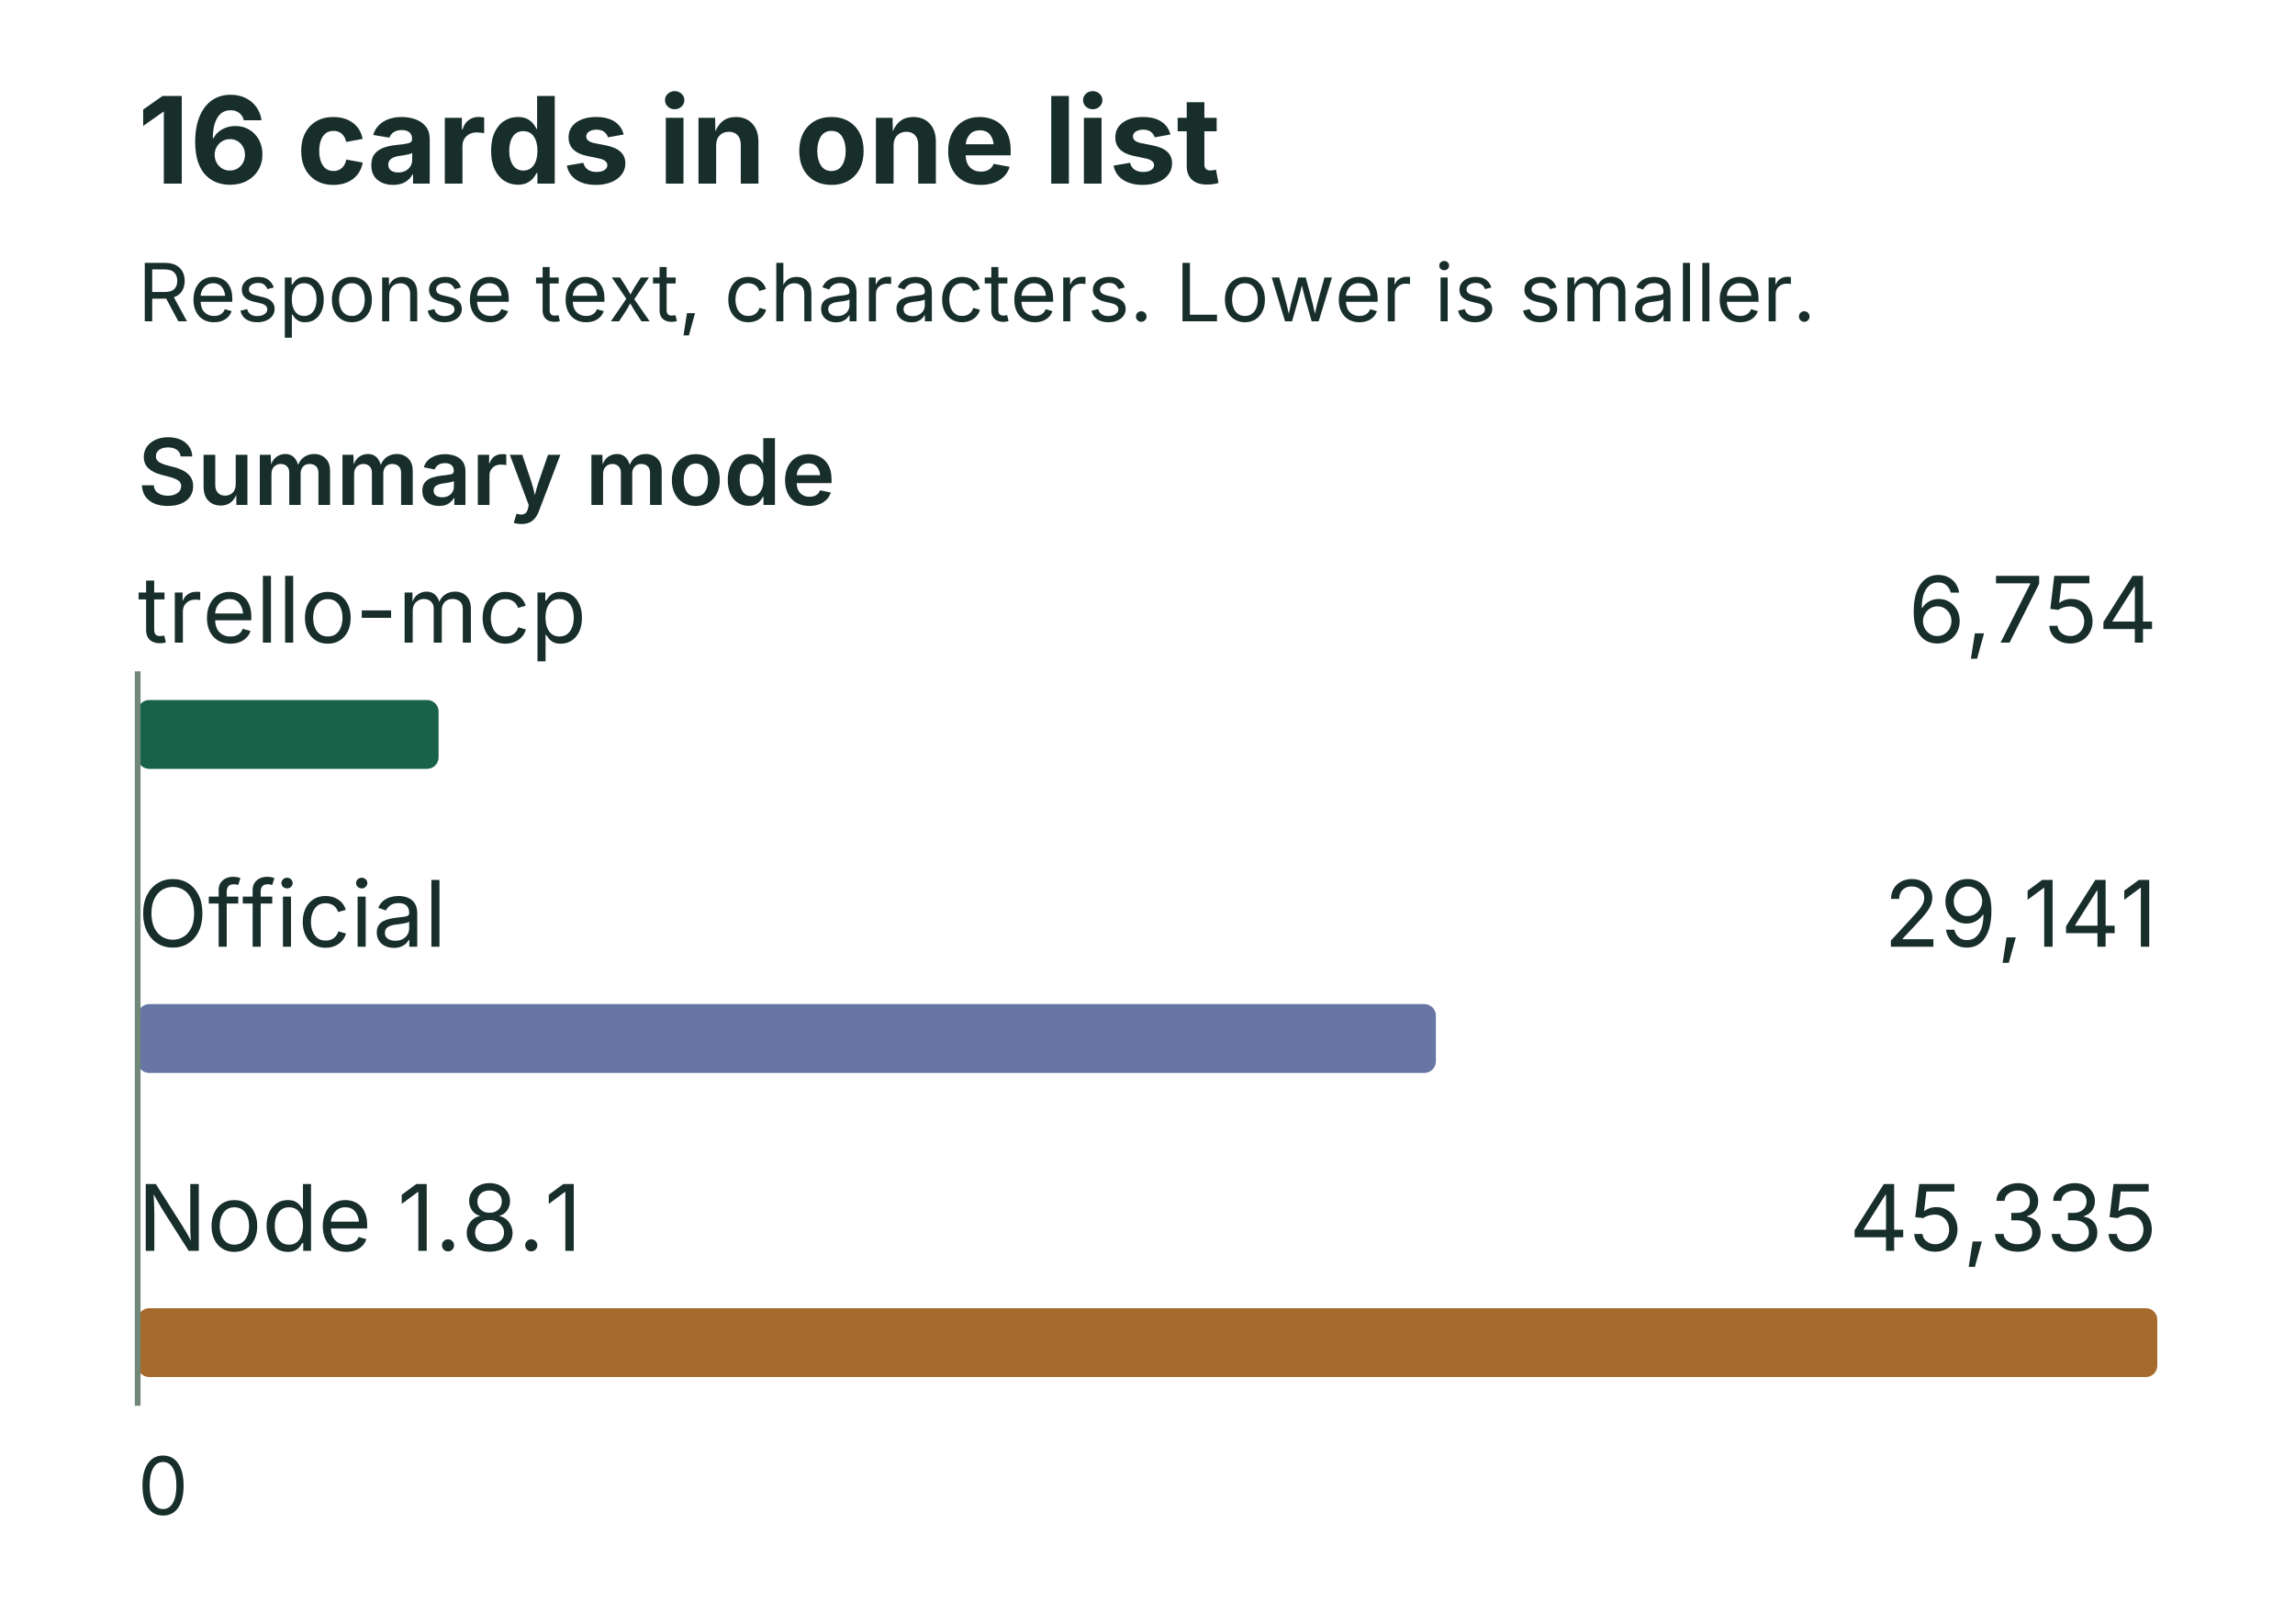
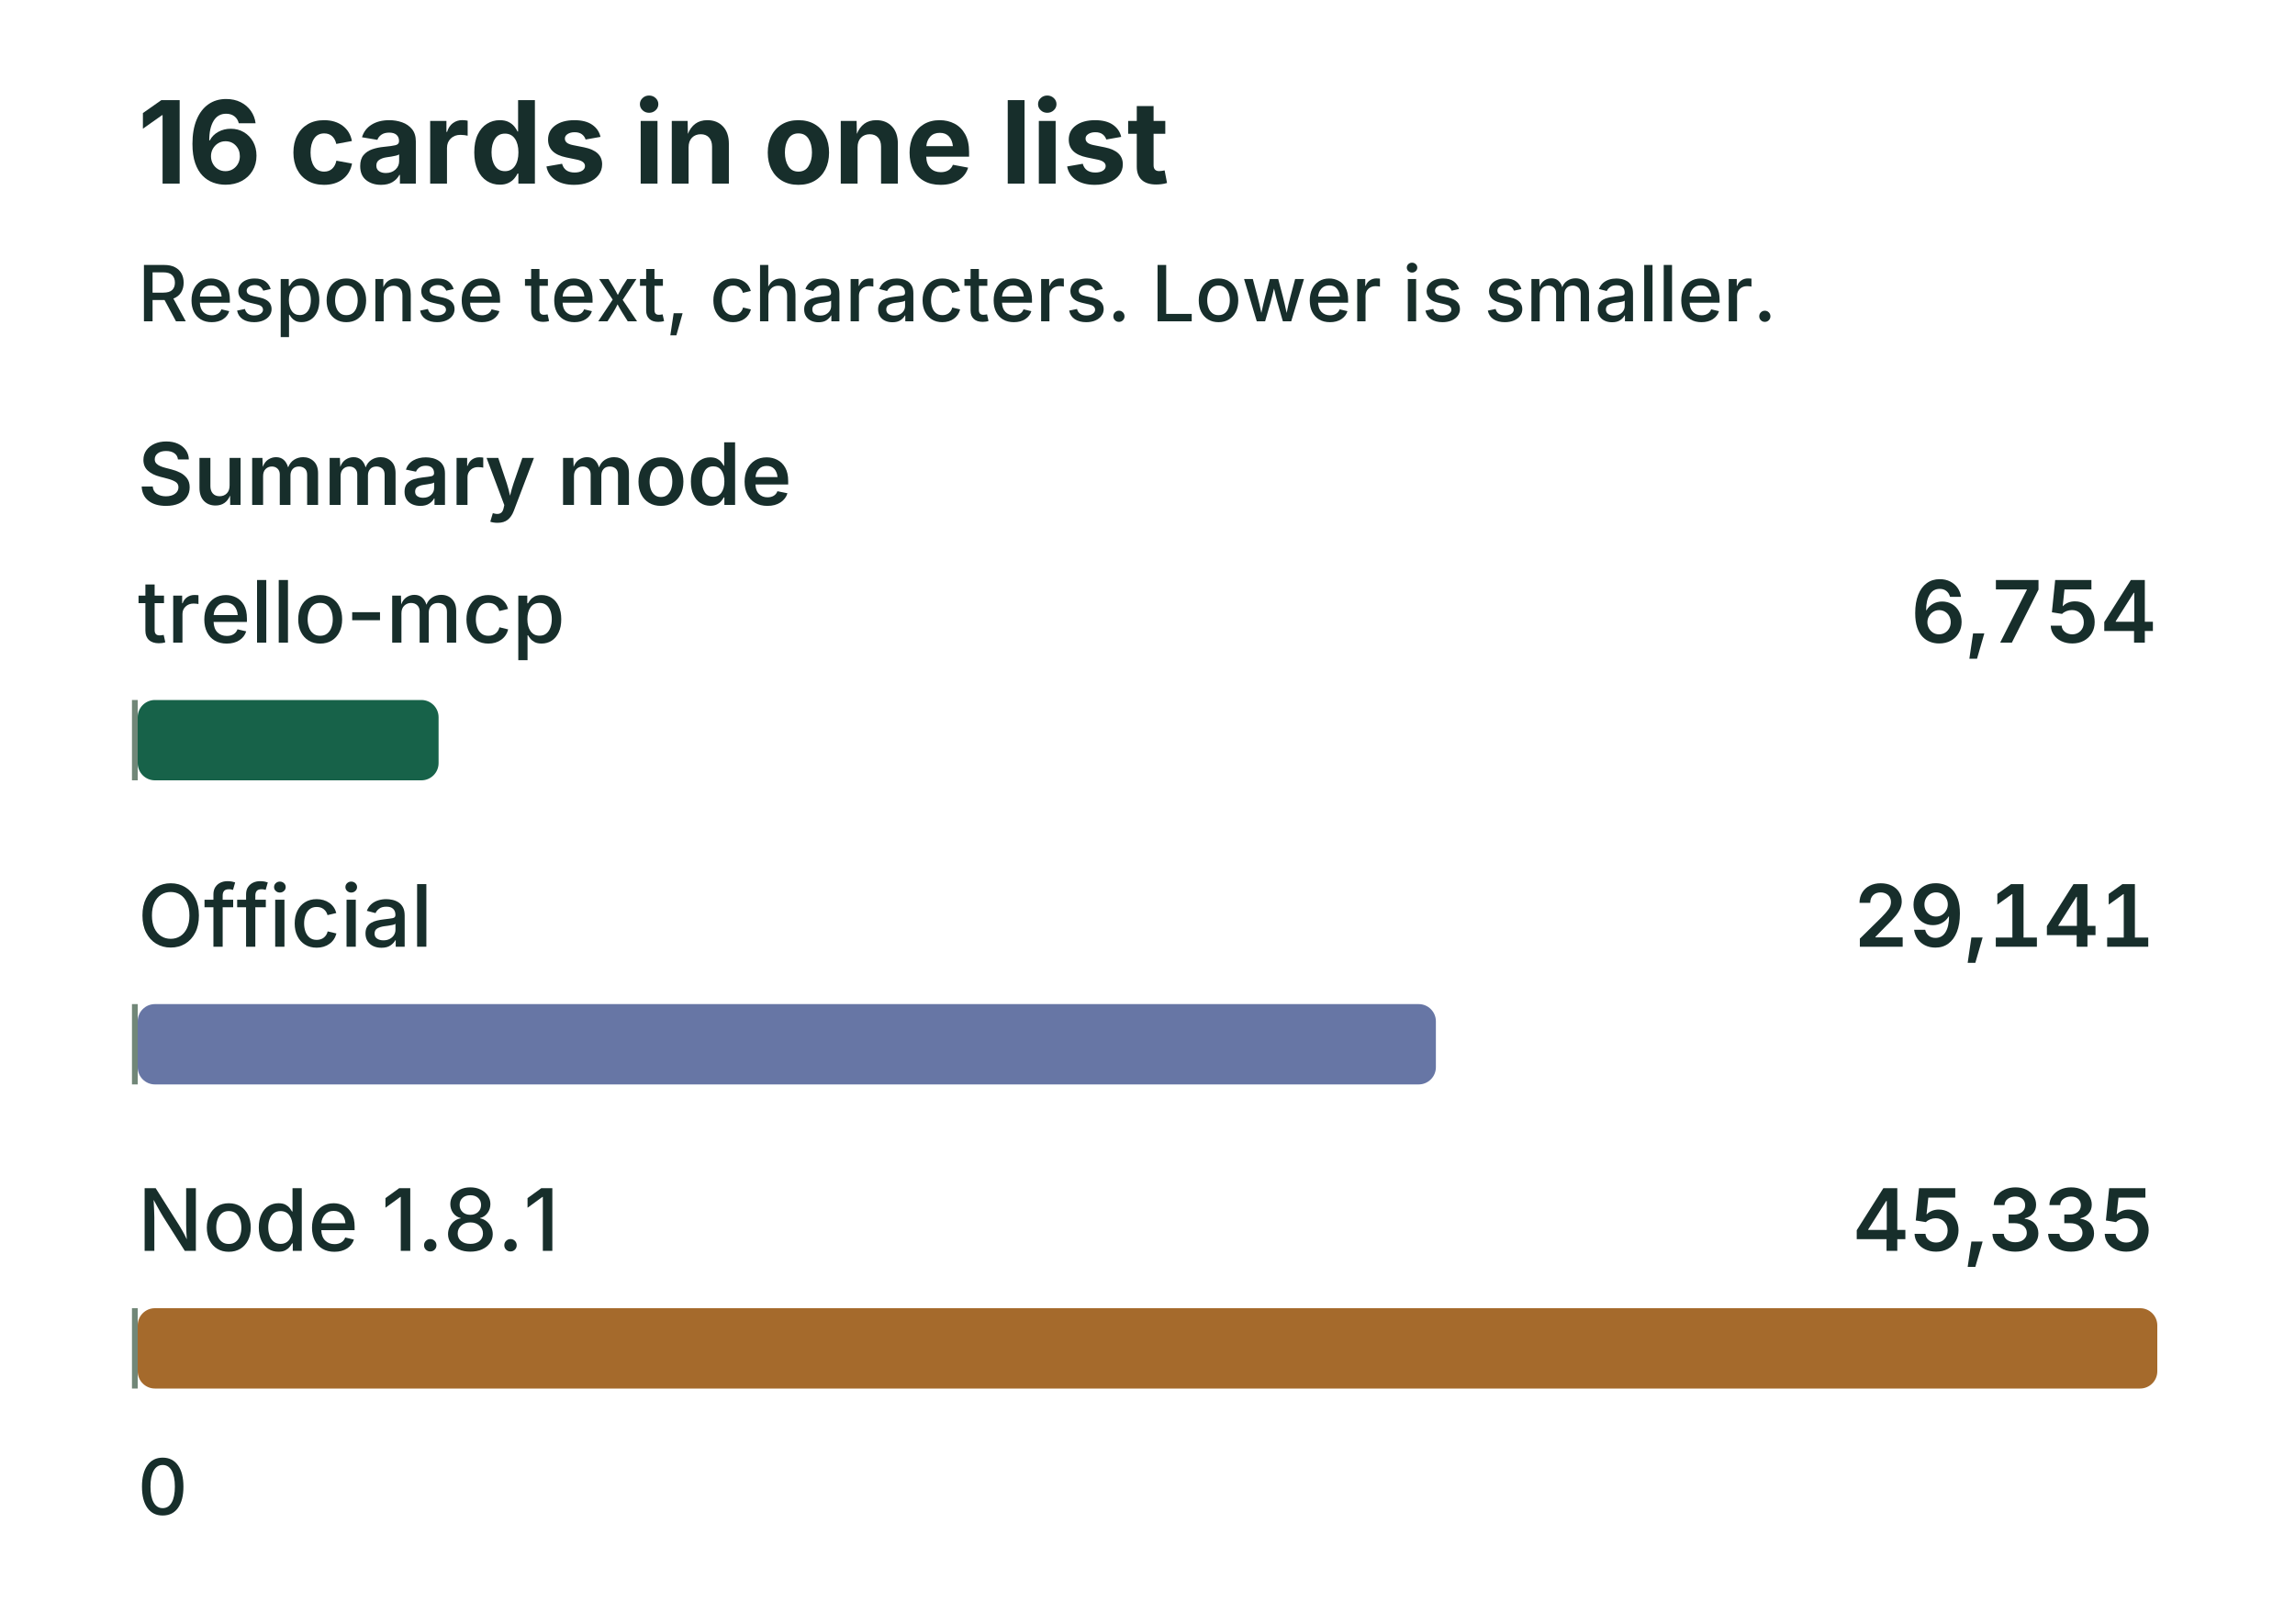
<svg xmlns="http://www.w3.org/2000/svg" width="400" height="283" viewBox="0 0 400 283" role="img" aria-labelledby="title desc">
-   <style>.text,.title,.sub,.group{fill:currentColor}.axis{fill:none}svg{color:#172e2b}.s0{fill:#176249}.s1{fill:#6776a5}.s2{fill:#a56a2c}.axis{stroke:#718778}@media(prefers-color-scheme: dark){svg{color:#e4eee7}.s0{fill:#a4d6ab}.s1{fill:#aab9ef}.s2{fill:#edba7d}.axis{stroke:#6c8778}}</style>
+   <style>.text,.title,.sub,.group{fill:currentColor}.axis{fill:none;stroke-width:1}svg{color:#172e2b}.s0{fill:#176249}.s1{fill:#6776a5}.s2{fill:#a56a2c}.axis{stroke:#718778}@media(prefers-color-scheme: dark){svg{color:#e4eee7}.s0{fill:#a4d6ab}.s1{fill:#aab9ef}.s2{fill:#edba7d}.axis{stroke:#6c8778}}</style>
  <defs>
-     <path id="r2c" d="M128-359l88 567H422L266-359Z" />
-     <path id="r2d" d="M798 719V553H144V719Z" />
-     <path id="r2e" d="M295-13q-56 0-95.5 39.5T160 122t39.5 95.5T295 257t95.5-39.5T430 122 390.5 26.5 295 -13Z" />
-     <path id="r30" d="M646-20Q397-20 259.5 180T122 744q0 362 138.5 564T646 1510q248 0 386-202t138-564q0-364-137-564T646 -20Zm0 166q164 0 252.5 157.5T987 744q0 285-88.5 443T646 1345q-163 0-252-158.5T305 744q0-283 89-440.5T646 146Z" />
-     <path id="r31" d="M653 1490V0H466V1314H456L96 1047v204l324 239Z" />
-     <path id="r32" d="M154 0V137L649 674q83 90 138 158t83 129.5T898 1092q0 117-80.5 185T618 1345q-127 0-202.5-76T340 1067H158q0 132 61 232t166 155.5T623 1510t235.5-55.5 161-149.5 58.5-211q0-81-29-157.5T947 763 742 526L416 179V167h687V0Z" />
-     <path id="r33" d="M635-20Q489-20 376 30T196.5 169 125 376H317q8-106 98-167.5T632 147q140 0 231.5 72T955 407q0 121-90 197.5T609 681H488V846H609q131 0 212.5 69.5T903 1100q0 111-72 178t-194 67q-76 0-142.5-27.5t-109-78.5T340 1115H157q4 117 70 206t174.5 139T641 1510q139 0 239.5-56T1035 1307t54-197q0-126-66.5-214T842 774V762q143-23 222-119.5T1143 405q0-122-66-218T896 35.5 635 -20Z" />
-     <path id="r34" d="M120 303V458L772 1490h231V470h202V303H1003V0H821V303ZM822 470v782H810L323 482V470Z" />
-     <path id="r35" d="M596-20Q465-20 361 31.5t-166 141T128 376H312q9-100 90.5-164.5T596 147q90 0 160.5 42T867 305t40 168q0 96-42 172T750.5 764.5 584 808q-69 0-140-22T329 730L151 752l88 738h784V1323H399L348 888h8q46 38 116 62.5T619 975q137 0 244-64.5T1031.5 733 1093 476q0-143-64.5-255T852 44.5 596 -20Z" />
-     <path id="r36" d="M646-20q-93 0-186 34T290.5 128 168 345 122 688q0 393 147 607.5T669 1510q125 0 224-50t162-139 81-206H950q-25 97-95 162t-186 65q-172 0-269.5-148.5T302 776h12q60 93 155.5 145.5T681 974q128 0 234-63t169.5-174.5T1148 481q0-139-62-252.5T911 47.5 646 -20Zm0 167q90 0 162 45T922 312.5 964 481q0 91-40.5 165.5T812 765 651 809 488 763 372 641.5 329 479q0-88 41-163.5t113-122T646 147Z" />
-     <path id="r37" d="M200 0 862 1311v12H98v167h963V1313L400 0Z" />
-     <path id="r38" d="M633-20Q482-20 366.5 33.5T186.5 181 122 396q0 94 38 174.5T264 705t149 69v8Q304 810 240 903t-64 211q0 114 59 203.5t162 141T633 1510q131 0 234-51.5t162.5-141T1089 1114q0-118-64.5-211T854 782v-8q81-15 147-69t105-134.5T1145 396q0-121-65.5-215T898.5 33.5 633 -20Zm0 165q148 0 235 71.5T955 406q0 83-42 146.5t-115 100T633 689q-141 0-232.5-79.5T309 406q0-118 86.5-189.5T633 145Zm0 703q118 0 195 69.5T905 1100q0 112-75 179t-197 67q-124 0-198.5-67T360 1100q0-113 76-182.5T633 848Z" />
-     <path id="r39" d="M603-20Q476-20 377 30T215 170 134 379H322q23-99 93-165t188-66q170 0 268.5 148.5T970 716H958q-60-91-155-145T591 517q-128 0-235 63.5t-170.5 175T122 1010q0 139 63 253.5t176.5 182T628 1510q92-1 184-35.5T980 1361t122-215 46-342q0-395-146-609.5T603 -20Zm16 703q91 0 164 46.5T899.5 852 943 1015q0 86-41.5 160.5t-113 121T625 1343q-90 0-161.5-44.5T350 1178.5 308 1011q0-91 40.5-165.5T459 727t160-44Z" />
-     <path id="r4c" d="M180 0V1490H370V168h690V0Z" />
-     <path id="r4e" d="M180 0V1490H404l606-953q30-48 77.5-129.5T1186 225q-9 108-11 199.5T1173 576v914h190V0H1137L597 848q-34 53-67.5 109T455 1086t-99 176q6-143 10.5-250.5T371 850V0Z" />
-     <path id="r4f" d="M784-20Q593-20 443.5 72.5T208 336.5 122 744q0 237 86 408.5T443.5 1417 784 1510t340-93 234.5-264.5T1444 744q0-236-85.5-407.5T1124 72.5 784 -20Zm0 176q133 0 240.5 67.5t171 199T1259 744q0 192-63.5 323.5t-171 199T784 1334q-134 0-242-68T370.5 1066.5 307 744q0-190 63.5-321T542 224t242-68Z" />
-     <path id="r52" d="M180 0V1490H690q174 0 286.5-59.5t167-163.5 54.5-237q0-148-67.5-258T922 613L1256 0H1036L726 579q-17-1-35-1H370V0ZM370 747H682q176 0 251.5 76t75.5 207q0 133-75.5 213T680 1323H370Z" />
-     <path id="r61" d="M471-26Q365-26 278.5 14T141 131 90 318q0 96 38 156t101.5 94.5T370 620t155 27q100 13 163 20t93.5 24T812 749v6q0 104-59 161.5T578 974q-121 0-189-52.5T295 810L122 867q43 102 116 159.5T399 1108t174 24q56 0 127.5-13.5t138-53.5 110-118.5T992 737V0H815V152H803q-19-39-61-80.5T633 2 471 -26Zm31 159q100 0 169 39T776 273.5 812 404V559q-11-13-48-23.5T679.5 517t-92-13.5T517 495q-65-8-121.5-27.5t-90.5-57T271 309q0-87 65.5-131.5T502 133Z" />
-     <path id="r63" d="M613-24Q461-24 346.5 48T168 250 104 552q0 175 64 305.5T346.5 1060 613 1132q162 0 284.5-81.5T1066 823L893 774q-25 86-97.5 141.5T613 971q-112 0-184-58.5T322 759 287 552q0-110 35-204.5T429 195t184-58q113 0 186.5 57.5T898 343l172-49Q1025 145 901 60.5T613 -24Z" />
-     <path id="r64" d="M577-24Q438-24 331 47T164 248 104 556q0 177 60.5 306.5T332 1062t246 70q109 0 173-36t98.5-81.5T902 939h14v551h180V0H922V173H902q-18-31-53.5-77.5t-100-83T577 -24Zm27 161q152 0 233 117t81 304q0 185-79.5 299T604 971q-106 0-176.5-55T322 767.5 287 558q0-117 35.5-212.5T429 193.5 604 137Z" />
-     <path id="r65" d="M628-24Q466-24 348.5 48t-181 201T104 550t62 303 175.5 205T607 1132q89 0 175.5-29.5t157-95T1052 835t42-262V498H286q7-175 100.5-268.5T629 136q99 0 170.5 43.5T902 308l174-48Q1037 133 918.5 54.5T628 -24ZM287 650H911q-13 143-89.5 232.5T607 972q-96 0-165.5-45T332 809 287 650Z" />
-     <path id="r66" d="M678 1118V964H420V0H240V964H20v154H240v149q0 97 45.5 162T404 1527t154 33q64 0 106-10.5t62-19.5l-50-154q-14 5-36.5 11t-60.5 6q-83 0-121-42.5T420 1227V1118Z" />
-     <path id="r68" d="M338 670V0H158V1490H338V924q55 112 140.5 160T674 1132q170 0 274.5-105T1053 710V0H872V695q0 129-67.5 202T620 970q-121 0-201.5-78.5T338 670Z" />
-     <path id="r69" d="M158 0V1118H338V0Zm91 1301q-51 0-88 35t-37 84q0 50 37 84.5t88 34.5q52 0 89-34.5t37-84.5q0-49-37-84t-89-35Z" />
-     <path id="r6c" d="M338 1490V0H158V1490Z" />
-     <path id="r6d" d="M158 0V1118H333l1-205q41 113 127.5 169T647 1138q110 0 182.5-62.5T932 910q40 106 135.5 167t216.5 61q97 0 177-42t127.5-127T1636 754V0H1456V749q0 121-68 173t-158 52q-113 0-178-69T987 730V0H807V767q0 93-62 150T588 974q-98 0-174-68T338 704V0Z" />
-     <path id="r6e" d="M338 670V0H158V1118H331l1-207q54 119 141.5 170T674 1132q170 0 274-105t104-317V0H872V695q0 129-67.5 202T620 970q-121 0-201.5-78.5T338 670Z" />
-     <path id="r6f" d="M613-24Q461-24 346.5 48T168 250 104 552q0 175 64 305.5T346.5 1060 613 1132q153 0 268-72t179-202.5T1124 552q0-172-64-302T881 48 613 -24Zm0 161q113 0 186 58T907 347.5 942 552q0 111-35 206.5t-108 154T613 971q-112 0-184-58.5T322 759 287 552q0-110 35-204.5T429 195t184-58Z" />
-     <path id="r70" d="M158-418V1118H332V939h20q19 30 53 75.5t98 81.5 173 36q140 0 246.5-70t167-199.5T1150 556q0-178-60-308T923.5 47 677 -24Q571-24 506 12.5t-100 83T352 173H338V-418ZM650 137q105 0 175.5 56.5t106 152T967 558q0 116-35 209.5T826.5 916 650 971q-154 0-234-114T336 558q0-187 81-304T650 137Z" />
-     <path id="r72" d="M158 0V1118H332V946h12q31 85 110.5 136.5T634 1134q20 0 47.5-1t43.5-2V950q-8 2-40 6t-68 4q-121 0-200-73.5T338 700V0Z" />
-     <path id="r73" d="M538-24Q366-24 252 51T108 271l171 41q24-92 90.5-135T536 134q117 0 186.5 50T792 303q0 115-164 154L442 501Q142 572 142 806q0 96 54 169.5t147.5 115T556 1132q173 0 268.5-75.5T958 863L795 821q-23 60-76.5 109T557 979q-100 0-166.5-46T324 817q0-62 45-99.5T512 657l169-40q152-36 225-111.5T979 315q0-98-55.5-174.5T768.5 20 538 -24Z" />
-     <path id="r74" d="M598 1118V964H368V290q0-75 30.5-109.5T500 146q17 0 43.5 4t48.5 8L629 6Q601-4 565.5-9T495 -14Q350-14 269 62.5T188 276V964H20v154H188v266H368V1118Z" />
-     <path id="r77" d="M409 0 70 1118H261L397 630q24-87 52-195.5T504 193q27 128 53.5 236T610 630l134 488H936l132-488q24-90 50.5-197.5T1171 196q28 128 55.5 235.5T1279 630l136 488h191L1267 0H1088L943 506q-28 96-53.5 198T838 913q-25-107-51.5-210T733 506L588 0Z" />
-     <path id="r78" d="M65 0 458 574 88 1118H298L437 901q38-60 68.5-113.5T565 683q27 51 55 104.5T687 901l142 217h206L661 564 1053 0H844L680 251q-37 57-66 108.5T557 458q-26-47-53-98.5T439 251L273 0Z" />
+     <path id="m2c" d="M125-371l88 585H450L285-371Z" />
+     <path id="m2d" d="M805 724V533H143V724Z" />
+     <path id="m2e" d="M311-15q-62 0-105 42.5T163 132t43 105 105 43 104.5-43T458 132 415.5 27.5 311 -15Z" />
+     <path id="m30" d="M661-20Q401-20 257 180T113 744q0 362 144.5 564T661 1510t403.5-202T1209 744q0-363-143.5-563.5T661 -20Zm0 195q155 0 238.5 149T983 744q0 272-83.5 422T661 1316 422 1165.5 338 744t84-420T661 175Z" />
+     <path id="m31" d="M685 1490V0H459V1283H449L95 1025v229l326 236Z" />
+     <path id="m38" d="M644-20Q487-20 367.5 34t-187 148T113 397q0 94 39 174T259.5 704.5 414 773v8Q301 808 234 900.5T167 1113q0 114 61.5 203.5T398 1458t246 52q137 0 244.5-52t170-141.5T1121 1113q0-120-68-212.5T876 781v-8q83-15 151.5-68.5t109-133.5T1177 397q0-121-68.5-215T920 34 644 -20Zm0 185q137 0 218.5 68T944 412q0 115-85.5 189.5T644 676q-131 0-216-74T343 412q0-111 81-179t220-68Zm0 692q110 0 182.5 65T899 1092t-71 168-184 63q-115 0-185-63t-70-168 71-170 184-65Z" />
+     <path id="m4c" d="M165 0V1490H393V196h675V0Z" />
+     <path id="m4e" d="M165 0V1490H428L989 603q35-56 82-139.5T1168 273q-8 108-11.5 206.5T1153 642v848h231V0H1120L617 793q-37 59-70.5 117T473 1040.5 379 1213q7-140 12-250t5-168V0Z" />
+     <path id="m4f" d="M786-20Q593-20 440.5 72t-240 263T113 744q0 239 87.5 410.5t240 263.5T786 1510t344.5-92 239-263.5T1457 744q0-238-87.5-409.5t-239-263T786 -20Zm0 208q127 0 227.5 64t159 188T1231 744q0 181-58.5 305.5t-159 188.5T786 1302q-128 0-229-64T397.5 1049.5 339 744q0-180 58.5-304T557 252t229-64Z" />
+     <path id="m52" d="M165 0V1490H699q172 0 287-60t172-165.5 57-242.5q0-150-68-259.5T943 602L1271 0H1012L710 563q-6 0-13 0H393V0ZM393 758H675q164 0 236.5 69.5T984 1022q0 126-73 199.5T673 1295H393Z" />
+     <path id="m61" d="M461-25Q354-25 268.5 14.5T133 130 83 316q0 95 37 156.5t99 97T357.5 623 513 650q148 17 215 29.5T795 751v6q0 93-54.5 144.5T581 953q-110 0-173-48T322 800L115 854q38 100 109 161t162.5 89T578 1132q67 0 143-16t143-57.5T973 940t42-198V0H802V153H791Q758 87 677.5 31T461 -25Zm49 177q89 0 153 35.5T761.5 280 796 403V546q-16-16-68.5-27.5T617 499t-92-12q-93-13-159.5-50.5T299 313q0-80 59.5-120.5T510 152Z" />
+     <path id="m63" d="M618-23Q460-23 343 49T161 250.5 96 553q0 174 65 304.5T343 1060t275 72q174 0 300.5-87.5T1086 802L877 752q-23 87-89.5 140.5T619 946q-101 0-167.5-53t-99-142.5T320 553q0-107 32.5-195.5t99-141.5T619 163q104 0 172 55.5T881 365l208-50Q1048 157 921 67T618 -23Z" />
+     <path id="m64" d="M564-22Q428-22 322.5 47t-166 199T96 556q0 182 61 311t166.5 197T564 1132q104 0 168-34.5t99.5-81T886 936h12v554h220V0H904V175H886q-20-36-56.5-82T729 12.5 564 -22Zm48 187q140 0 215 109t75 284q0 174-74 280.5T612 945q-97 0-161.5-51t-97-138.5T321 558q0-111 33-200t98-141 160-52Z" />
+     <path id="m65" d="M630-23Q465-23 345 48T160.5 248 96 551q0 172 63.5 303T339 1058.5 611 1132q127 0 241.5-56.5t186-180T1110 570V492H317q6-162 92-247.5T632 159q92 0 158.5 40T886 317l207-49Q1053 137 931 57T630 -23ZM318 656H892q-12 132-82.5 213T612 950q-132 0-208.5-86.5T318 656Z" />
+     <path id="m66" d="M702 1118V939H452V0H232V939H20v179H232v128q0 104 46.5 174t122 105T565 1560q66 0 113.5-10.5T749 1530l-51-178q-16 4-40 10t-58 6q-79 0-113.5-39T452 1216v-98Z" />
+     <path id="m68" d="M368 662V0H148V1490H366V917q53 111 138 163t200 52q171 0 276-107.5T1085 710V0H864V683q0 121-63 189T628 940q-112 0-186-72.5T368 662Z" />
+     <path id="m69" d="M148 0V1118H368V0ZM259 1289q-57 0-97.5 38T121 1419q0 55 40.5 93t97.5 38 98-38 41-93q0-54-41-92t-98-38Z" />
+     <path id="m6c" d="M368 1490V0H148V1490Z" />
+     <path id="m6d" d="M148 0V1118H357l5-209q43 116 129 172t186 56q109 0 181-62T963 902q42 113 138.5 174t215.5 61q99 0 179-43t127.5-128T1671 754V0H1451V732q0 112-62.5 162T1241 944q-104 0-163.5-64T1018 716V0H801V746q0 90-57.5 144T597 944q-92 0-160.5-63.5T368 695V0Z" />
+     <path id="m6e" d="M368 662V0H148V1118H358l1-215q52 118 139.5 173.5T704 1132q171 0 275.5-107.5T1084 710V0H864V683q0 121-63 189T628 940q-112 0-186-72.5T368 662Z" />
+     <path id="m6f" d="M618-23Q461-23 343.5 49T161 250.5 96 553q0 174 65 304.5T343.5 1060 618 1132q158 0 275.5-72T1076 857.5 1141 553q0-173-65-302.5T893.5 49 618 -23Zm0 186q102 0 168.5 53.5t99 142T918 553q0 107-32.5 196.5t-99 143T618 946q-101 0-167-53.5t-98.5-143T320 553q0-106 32.5-194.5t98.5-142T618 163Z" />
+     <path id="m70" d="M148-418V1118H362V936h18q19 34 54.5 80.5t99.5 81T703 1132q134 0 239.5-68T1109 867t61-311q0-180-60-310T944.5 47 703 -22Q601-22 537 12.5T436.5 93 380 175H368V-418ZM654 165q96 0 160.5 52T912 358t33 200q0 110-32.5 197.5T815.5 894 654 945q-142 0-216-106.5T364 558q0-175 75-284T654 165Z" />
+     <path id="m72" d="M148 0V1118H361V938h12q30 91 107.5 143.5T656 1134q21 0 48.5-2t44.5-4V918q-12 3-46 7.5T634 930q-115 0-190.5-70.5T368 679V0Z" />
+     <path id="m73" d="M549-23Q367-23 247.5 55.5T98 283l207 43q45-171 246-171 107 0 169.5 44.5T783 306q0 106-157 141L438 490Q130 559 130 799q0 100 55.5 175t153 116.5T563 1132q181 0 284-77.5T986 853L789 810q-21 59-73 103.5T565 958q-91 0-152-41T352 813q0-56 40.5-90.5T525 667l180-40q305-69 305-302 0-102-58.5-180.5T789 21.5 549 -23Z" />
+     <path id="m74" d="M626 1118V939H403V302q0-67 28.5-98.5T525 172q18 0 45.5 4t47.5 8L657 8Q622-4 581.5-9.5T503 -15Q351-15 267 63.5T183 284V939H20v179H183v266H403V1118Z" />
+     <path id="m77" d="M393 0 57 1118H289L412 655q23-90 49.5-197.5T514 219q26 126 52 234t51 202l123 463H960l122-463q23-91 49-198.5T1183 221q25 127 51 234t50 200l123 463h234L1304 0H1083L945 481q-25 88-49 186.5T849 867q-24-101-48-200.5T752 481L614 0Z" />
+     <path id="m78" d="M57 0 439 574 80 1118H328L454 915q36-59 65-113.5T575 696q27 51 54.5 105.5T694 915l129 203h244L703 566 1084 0H837L687 238q-35 56-63.5 108T568 448q-25-50-52-102T454 238L302 0Z" />
+     <path id="s2c" d="M74-383l88 603H430L256-383Z" />
+     <path id="s31" d="M193 0V218H588V1252H578L230 1002v254l327 234H853V218h318V0Z" />
+     <path id="s32" d="M158 0V192L675 701Q784 812 841 891t57 174q0 105-70.5 166T651 1292q-112 0-179-66.5T405 1044H150q0 141 64.5 246T393 1452.5 654 1510q149 0 262-56t176-153.5 63-222.5q0-82-31.5-162T1012 737 787 498L528 234V223h649V0Z" />
+     <path id="s33" d="M657-20Q500-20 378.5 33.5T187 183 113 404H382q6-92 84-146t191-54q120 0 197 62t77 161q0 102-79.5 166.5T630 658H498V864H630q116 0 189 60t73 158q0 95-63.5 152.5T660 1292q-103 0-179.5-54T401 1089H144q2 124 71.5 219t186 148.5T662 1510q149 0 259-56t170.5-149.5T1152 1098q0-126-74-211T883 775V763q156-22 239.5-116T1206 413q0-125-71-223T940 36 657 -20Z" />
+     <path id="s34" d="M84 277V490L717 1490h332V497h192V277H1049V0H793V277ZM798 497v689H786L357 509V497Z" />
+     <path id="s35" d="M648-20Q502-20 387.5 35T206 185.5 135 404H395q5-92 78-149.5T648 197q119 0 196.5 80T922 483q0 127-79.5 209.5T640 775q-68 0-132.5-25.5T405 683L163 722l78 768h862V1266H462L420 870h8q42 49 117.5 80.5T711 982q135 0 241.5-63.5t167.5-175T1181 489q0-148-68-263T925 45.5 648 -20Z" />
+     <path id="s36" d="M678-20Q571-20 470 16.5T287.5 136 158 358 110 702q0 255 71.5 435.5T384 1414t310 96q139 0 247-55t175.5-150 83.5-216H938q-21 85-84 137.5T694 1279q-156 0-240-135T370 772h11q54 97 152.5 151.5T752 978q131 0 235.5-62.5T1153 743t61-251q0-147-67-262.5T959.5 47 678 -20Zm-1 217q79 0 142 38.5t99.5 104T955 487q0 80-35.5 145t-98 103T680 773 537.5 733.5 437 628.5 400 486q0-79 36-144.5t98.5-105T677 197Z" />
+     <path id="s37" d="M257 0 891 1256v10H155v224H1169V1260L535 0Z" />
+     <path id="s39" d="M632-21Q492-21 383 34T207 185 124 403H388q20-86 83-139.5T632 210q155 0 239 135.5T955 719H945q-54-95-152.5-150.5T573 513q-131 0-235.5 62.5T171.5 748 110 998q0 147 67.5 264t189 184T649 1511q105-1 206-37.5T1037 1354t129-221.5T1214 789q0-256-71.5-437T940.5 75 632 -21Zm12 739q80 0 143.5 39.5T888.5 863 926 1007q0 76-36 141.5t-99 105T648 1293q-79 0-142-38.5t-99.5-104T370 1004t35.5-145.5T503 756t141-38Z" />
    <path id="s53" d="M673-23Q413-23 258.5 97T95 438H358q9-118 98-175.5T671 205q132 0 215.5 59.5T970 420q0 87-74 131.5T701 627L532 671Q345 719 240.5 816T136 1071q0 132 71 230.5T401 1455t279 55q159 0 278.5-55T1146 1303t71-221H958q-10 95-85.5 148T676 1283q-126 0-198-55.5T406 1087q0-63 38.5-102.5t97-63.5T660 882l139-36q110-27 210.5-77.5t164-135.5T1237 418q0-131-67-230.5T977 32.5 673 -23Z" />
    <path id="s61" d="M450-23Q344-23 259 15.5T125 129 76 314q0 126 61.5 195.5t159 101T502 653q146 16 211 29.5T778 754v5q0 82-50 127.5T583 932q-98 0-156-43t-78-98L108 840q49 148 177.5 220T582 1132q79 0 159.5-18.5t147.5-62 108-118T1038 747V0H789V154H779Q742 82 661 29.5T450 -23Zm67 193q120 0 191.5 69T780 401V533q-18-14-64-24.5t-97.5-18T533 478q-88-12-146.5-48T328 317q0-72 53-109.5T517 170Z" />
    <path id="s64" d="M550-20Q418-20 313.5 47.5T149 244 89 557q0 186 61 314.5T315.5 1066 549 1132q100 0 163.5-33.5t100.5-80T870 933h11v557h260V0H886V177H870q-21-40-59-86T709.5 12.5 550 -20Zm71 214q127 0 196 100.5T886 558 817.5 819.5 621 918q-132 0-199-102T355 558q0-157 67.5-260.5T621 194Z" />
    <path id="s65" d="M632-23Q463-23 341.5 48t-187 200T89 552q0 172 64.5 302.5t183 204T615 1132q136 0 252.5-59.5t187.5-184T1126 568V486H348q5-149 83.5-227T635 181q86 0 147.5 37T870 326l239-49Q1069 142 943.5 59.5T632 -23ZM349 663H873q-12 120-76.5 192.5T616 928q-119 0-188.5-76.5T349 663Z" />
    <path id="s6d" d="M138 0V1118H382l8-213q44 119 130.5 175T707 1136q214 0 287-243 45 121 142 182t215 61q151 0 253-98t102-284V0H1446V714q0 104-57 152t-137 48q-95 0-149-59t-54-153V0H795V726q0 85-53 136.5T606 914q-86 0-147-58.5T398 685V0Z" />
    <path id="s6f" d="M623-23Q460-23 340 49.5t-185.5 202T89 553q0 174 65.5 304.5T340 1060t283 72 283-72 186-202.5T1158 553q0-172-66-301.5T906 49.5 623 -23Zm0 211q91 0 151 49t90 132 30 185q0 103-30 186T774 872 623 921q-90 0-150-49T383.5 740 354 554q0-102 29.5-185T473 237t150-49Z" />
    <path id="s72" d="M138 0V1118H390V931h12q30 97 105 149.5T678 1133q50 0 95-7V887q-16 4-52 8.5T650 900q-109 0-180.5-67.5T398 658V0Z" />
    <path id="s75" d="M521-14Q348-14 243 96T138 407v711H398V447q0-112 58.5-176T617 207q104 0 171 67t67 189v655h261V0H869l-2 224Q767-14 521-14Z" />
    <path id="s79" d="M127-399l61 203 31-8q88-24 147 4.5T445 -75L461-4 39 1118H317L521 510q24-73 42-145.5T597 219q19 74 38.5 146.5T680 510l211 608h275L686-144Q635-278 544-352t-243-74q-55 0-101.5 8T127 -399Z" />
    <path id="b31" d="M749 1490V0H444V1221H434L93 980v279l329 231Z" />
    <path id="b36" d="M684-20Q570-20 464.5 18t-189 122.5T143 365 94 710q0 250 74 429.5t209 275T695 1510q147 0 260-57t182-155.5 84-220.5H921q-19 79-78.5 124.5T695 1247q-147 0-224-128T394 771h10q50 97 151 152.5T778 979q131 0 235-62t164-170.5T1237 498q0-151-70-268T972.5 46.5 684 -20Zm-2 242q110 0 184 77t74 191q0 112-72.5 189T684 756q-73 0-132-36.5t-93-97T425 489t33.5-134T550 258t132-36Z" />
    <path id="b61" d="M440-22Q280-22 174 62.5T68 313q0 125 60 196T284 613t206 43q144 14 207.5 29.5T761 756v5q0 71-45.5 110T586 910q-87 0-140-37.5T375 781L100 827q43 145 171.5 225T587 1132q120 0 228.5-38t177-121.5T1061 753V0H777V155H767Q726 77 645 27.5T440 -22Zm85 211q105 0 171.5 61T763 400V521q-18-13-58.5-22.5t-85.5-17T541 470q-83-12-134-47T356 321q0-65 47.5-98.5T525 189Z" />
    <path id="b63" d="M628-22Q459-22 336.5 50.5t-189 202T81 554q0 173 66.5 303t189 202.5T628 1132q199 0 332-99.5T1125 760L846 708q-19 87-73.5 137.5T631 896q-120 0-182-94.5T387 555q0-150 62-245.5T631 214q87 0 143 52.5T848 409l279-51Q1095 181 962 79.5T628 -22Z" />
    <path id="b64" d="M537-19Q408-19 305 47.5t-163.5 195T81 557q0 191 62 319t165 192 227 64q95 0 158-32t101.5-79T853 930h10v560h300V0H868V179H853q-21-45-60-90.5T691 12 537 -19Zm92 241q114 0 177 92t63 244-62.5 243T629 892q-118 0-179-93.5T389 558q0-148 61.5-242T629 222Z" />
    <path id="b65" d="M633-22Q462-22 338 48T147.5 247 81 553q0 173 66.5 303t187 203T618 1132q146 0 265-62t189.5-188T1143 565V481H378q5-137 76-207t184-70q79 0 135.5 33.5T854 336l272-51Q1085 146 956.5 62T633 -22ZM380 669H854q-11 109-70 173T621 906q-108 0-170-66.5T380 669Z" />
    <path id="b69" d="M128 0V1118H428V0ZM278 1264q-68 0-116 45t-48 109 48 109 116 45 116.5-45T443 1418t-48.5-109T278 1264Z" />
    <path id="b6c" d="M428 1490V0H128V1490Z" />
    <path id="b6e" d="M428 647V0H128V1118H411l4-231q47 117 133 181t215 64q174 0 279-112t105-309V0H847V659q0 104-53.5 163T645 881q-96 0-156.5-61.5T428 647Z" />
    <path id="b6f" d="M628-22Q460-22 337 50.5t-189.5 202T81 554q0 173 66.5 303T337 1059.5 628 1132t291-72.5T1108.5 857 1175 554q0-172-66.5-301.5T919 50.5 628 -22Zm0 236q120 0 181 97t61 244q0 148-61 244.5T628 896 447.5 799.5 387 555q0-147 60.5-244T628 214Z" />
    <path id="b72" d="M128 0V1118H418V923h12q31 103 103.5 156.5T700 1133q51 0 97-10V855q-20 6-58.5 10.5T667 870q-104 0-171.5-65T428 636V0Z" />
    <path id="b73" d="M572-22Q370-22 238.5 64T78 306l279 48q43-156 224-156 86 0 135.5 32.5T766 313q0 85-144 115L429 468Q107 534 107 785q0 161 129 254t341 93q199 0 317-81t149-217L777 787q-18 57-66 93.5T581 917q-74 0-124-31.5T407 804q0-42 32.5-71.5T551 687l201-40q320-65 320-302 0-110-64-192.5T831 24 572 -22Z" />
    <path id="b74" d="M683 1118V889H474V327q0-104 102-104 17 0 47.5 4.5T671 236L714 11Q664-4 614.5-10T520 -16Q352-16 263 65.5T174 301V889H20v229H174v266H474V1118Z" />
  </defs>
-   <g class="title" transform="translate(24 32)scale(.01025391 -.01025391)">
+   <g class="title" transform="translate(24 32)scale(.009765625 -.009765625)">
    <use href="#b31" />
    <use href="#b36" x="883" />
    <use href="#b63" x="2698" />
    <use href="#b61" x="3903" />
    <use href="#b72" x="5092" />
    <use href="#b64" x="5926" />
    <use href="#b73" x="7217" />
    <use href="#b69" x="8849" />
    <use href="#b6e" x="9404" />
    <use href="#b6f" x="11164" />
    <use href="#b6e" x="12420" />
    <use href="#b65" x="13695" />
    <use href="#b6c" x="15400" />
    <use href="#b69" x="15955" />
    <use href="#b73" x="16510" />
    <use href="#b74" x="17657" />
  </g>
-   <g class="sub" transform="translate(24 56)scale(.006835938 -.006835938)">
-     <use href="#r52" />
-     <use href="#r65" x="1318" />
-     <use href="#r73" x="2512" />
-     <use href="#r70" x="3593" />
-     <use href="#r6f" x="4847" />
-     <use href="#r6e" x="6075" />
-     <use href="#r73" x="7285" />
-     <use href="#r65" x="8366" />
-     <use href="#r74" x="10136" />
-     <use href="#r65" x="10806" />
-     <use href="#r78" x="12000" />
-     <use href="#r74" x="13118" />
-     <use href="#r2c" x="13788" />
-     <use href="#r63" x="14954" />
-     <use href="#r68" x="16124" />
-     <use href="#r61" x="17335" />
-     <use href="#r72" x="18485" />
-     <use href="#r61" x="19256" />
-     <use href="#r63" x="20406" />
-     <use href="#r74" x="21576" />
-     <use href="#r65" x="22246" />
-     <use href="#r72" x="23440" />
-     <use href="#r73" x="24211" />
-     <use href="#r2e" x="25292" />
-     <use href="#r4c" x="26458" />
-     <use href="#r6f" x="27616" />
-     <use href="#r77" x="28844" />
-     <use href="#r65" x="30520" />
-     <use href="#r72" x="31714" />
-     <use href="#r69" x="33061" />
-     <use href="#r73" x="33557" />
-     <use href="#r73" x="35214" />
-     <use href="#r6d" x="36295" />
-     <use href="#r61" x="38089" />
-     <use href="#r6c" x="39239" />
-     <use href="#r6c" x="39735" />
-     <use href="#r65" x="40231" />
-     <use href="#r72" x="41425" />
-     <use href="#r2e" x="42196" />
+   <g class="sub" transform="translate(24 56)scale(.006591797 -.006591797)">
+     <use href="#m52" />
+     <use href="#m65" x="1327" />
+     <use href="#m73" x="2530" />
+     <use href="#m70" x="3633" />
+     <use href="#m6f" x="4899" />
+     <use href="#m6e" x="6136" />
+     <use href="#m73" x="7368" />
+     <use href="#m65" x="8471" />
+     <use href="#m74" x="10220" />
+     <use href="#m65" x="10917" />
+     <use href="#m78" x="12120" />
+     <use href="#m74" x="13261" />
+     <use href="#m2c" x="13958" />
+     <use href="#m63" x="15125" />
+     <use href="#m68" x="16307" />
+     <use href="#m61" x="17539" />
+     <use href="#m72" x="18702" />
+     <use href="#m61" x="19494" />
+     <use href="#m63" x="20657" />
+     <use href="#m74" x="21839" />
+     <use href="#m65" x="22536" />
+     <use href="#m72" x="23739" />
+     <use href="#m73" x="24531" />
+     <use href="#m2e" x="25634" />
+     <use href="#m4c" x="26801" />
+     <use href="#m6f" x="27959" />
+     <use href="#m77" x="29196" />
+     <use href="#m65" x="30894" />
+     <use href="#m72" x="32097" />
+     <use href="#m69" x="33435" />
+     <use href="#m73" x="33951" />
+     <use href="#m73" x="35600" />
+     <use href="#m6d" x="36703" />
+     <use href="#m61" x="38522" />
+     <use href="#m6c" x="39685" />
+     <use href="#m6c" x="40201" />
+     <use href="#m65" x="40717" />
+     <use href="#m72" x="41920" />
+     <use href="#m2e" x="42712" />
  </g>
-   <g class="group" transform="translate(24 88)scale(.0078125 -.0078125)">
+   <g class="group" transform="translate(24 88)scale(.007324219 -.007324219)">
    <use href="#s53" />
    <use href="#s75" x="1332" />
    <use href="#s6d" x="2586" />
    <use href="#s6d" x="4430" />
    <use href="#s61" x="6274" />
    <use href="#s72" x="7450" />
    <use href="#s79" x="8263" />
    <use href="#s6d" x="9984" />
    <use href="#s6f" x="11828" />
    <use href="#s64" x="13075" />
    <use href="#s65" x="14353" />
  </g>
-   <g class="text" transform="translate(24 112)scale(.0078125 -.0078125)">
-     <use href="#r74" />
-     <use href="#r72" x="670" />
-     <use href="#r65" x="1441" />
-     <use href="#r6c" x="2635" />
-     <use href="#r6c" x="3131" />
-     <use href="#r6f" x="3627" />
-     <use href="#r2d" x="4855" />
-     <use href="#r6d" x="5797" />
-     <use href="#r63" x="7591" />
-     <use href="#r70" x="8761" />
+   <g class="text" transform="translate(24 112)scale(.007324219 -.007324219)">
+     <use href="#m74" />
+     <use href="#m72" x="697" />
+     <use href="#m65" x="1489" />
+     <use href="#m6c" x="2692" />
+     <use href="#m6c" x="3208" />
+     <use href="#m6f" x="3724" />
+     <use href="#m2d" x="4961" />
+     <use href="#m6d" x="5908" />
+     <use href="#m63" x="7727" />
+     <use href="#m70" x="8909" />
  </g>
-   <g class="text" transform="translate(332.59 112)scale(.0078125 -.0078125)">
-     <use href="#r36" />
-     <use href="#r2c" x="1270" />
-     <use href="#r37" x="1860" />
-     <use href="#r35" x="3019" />
-     <use href="#r34" x="4234" />
+   <g class="text" transform="translate(333 112)scale(.007324219 -.007324219)">
+     <use href="#s36" />
+     <use href="#s2c" x="1325" />
+     <use href="#s37" x="1875" />
+     <use href="#s35" x="3200" />
+     <use href="#s34" x="4525" />
  </g>
-   <rect class="s0" x="24" y="122" width="52.441" height="12" rx="2" />
-   <g class="text" transform="translate(24 165)scale(.0078125 -.0078125)">
-     <use href="#r4f" />
-     <use href="#r66" x="1566" />
-     <use href="#r66" x="2324" />
-     <use href="#r69" x="3082" />
-     <use href="#r63" x="3578" />
-     <use href="#r69" x="4748" />
-     <use href="#r61" x="5244" />
-     <use href="#r6c" x="6394" />
+   <rect class="s0" x="24" y="122" width="52.441" height="14" rx="3" />
+   <g class="text" transform="translate(24 165)scale(.007324219 -.007324219)">
+     <use href="#m4f" />
+     <use href="#m66" x="1570" />
+     <use href="#m66" x="2347" />
+     <use href="#m69" x="3124" />
+     <use href="#m63" x="3640" />
+     <use href="#m69" x="4822" />
+     <use href="#m61" x="5338" />
+     <use href="#m6c" x="6501" />
  </g>
-   <g class="text" transform="translate(328.36 165)scale(.0078125 -.0078125)">
-     <use href="#r32" />
-     <use href="#r39" x="1249" />
-     <use href="#r2c" x="2519" />
-     <use href="#r31" x="3109" />
-     <use href="#r34" x="3942" />
-     <use href="#r31" x="5265" />
+   <g class="text" transform="translate(323 165)scale(.007324219 -.007324219)">
+     <use href="#s32" />
+     <use href="#s39" x="1325" />
+     <use href="#s2c" x="2650" />
+     <use href="#s31" x="3200" />
+     <use href="#s34" x="4525" />
+     <use href="#s31" x="5850" />
  </g>
-   <rect class="s1" x="24" y="175" width="226.263" height="12" rx="2" />
-   <g class="text" transform="translate(24 218)scale(.0078125 -.0078125)">
-     <use href="#r4e" />
-     <use href="#r6f" x="1543" />
-     <use href="#r64" x="2771" />
-     <use href="#r65" x="4025" />
-     <use href="#r31" x="5795" />
-     <use href="#r2e" x="6628" />
-     <use href="#r38" x="7218" />
-     <use href="#r2e" x="8485" />
-     <use href="#r31" x="9075" />
+   <rect class="s1" x="24" y="175" width="226.263" height="14" rx="3" />
+   <g class="text" transform="translate(24 218)scale(.007324219 -.007324219)">
+     <use href="#m4e" />
+     <use href="#m6f" x="1549" />
+     <use href="#m64" x="2786" />
+     <use href="#m65" x="4052" />
+     <use href="#m31" x="5801" />
+     <use href="#m2e" x="6651" />
+     <use href="#m38" x="7272" />
+     <use href="#m2e" x="8561" />
+     <use href="#m31" x="9182" />
  </g>
-   <g class="text" transform="translate(322.3 218)scale(.0078125 -.0078125)">
-     <use href="#r34" />
-     <use href="#r35" x="1323" />
-     <use href="#r2c" x="2538" />
-     <use href="#r33" x="3128" />
-     <use href="#r33" x="4393" />
-     <use href="#r35" x="5658" />
+   <g class="text" transform="translate(323 218)scale(.007324219 -.007324219)">
+     <use href="#s34" />
+     <use href="#s35" x="1325" />
+     <use href="#s2c" x="2650" />
+     <use href="#s33" x="3200" />
+     <use href="#s33" x="4525" />
+     <use href="#s35" x="5850" />
  </g>
-   <rect class="s2" x="24" y="228" width="352.000" height="12" rx="2" />
-   <path class="axis" d="M24 117V245" />
-   <g class="sub" transform="translate(24 264)scale(.006835938 -.006835938)">
-     <use href="#r30" />
+   <rect class="s2" x="24" y="228" width="352.000" height="14" rx="3" />
+   <path class="axis" d="M23.5 122v14M23.5 175v14M23.5 228v14" />
+   <g class="sub" transform="translate(24 264)scale(.006591797 -.006591797)">
+     <use href="#m30" />
  </g>
</svg>
